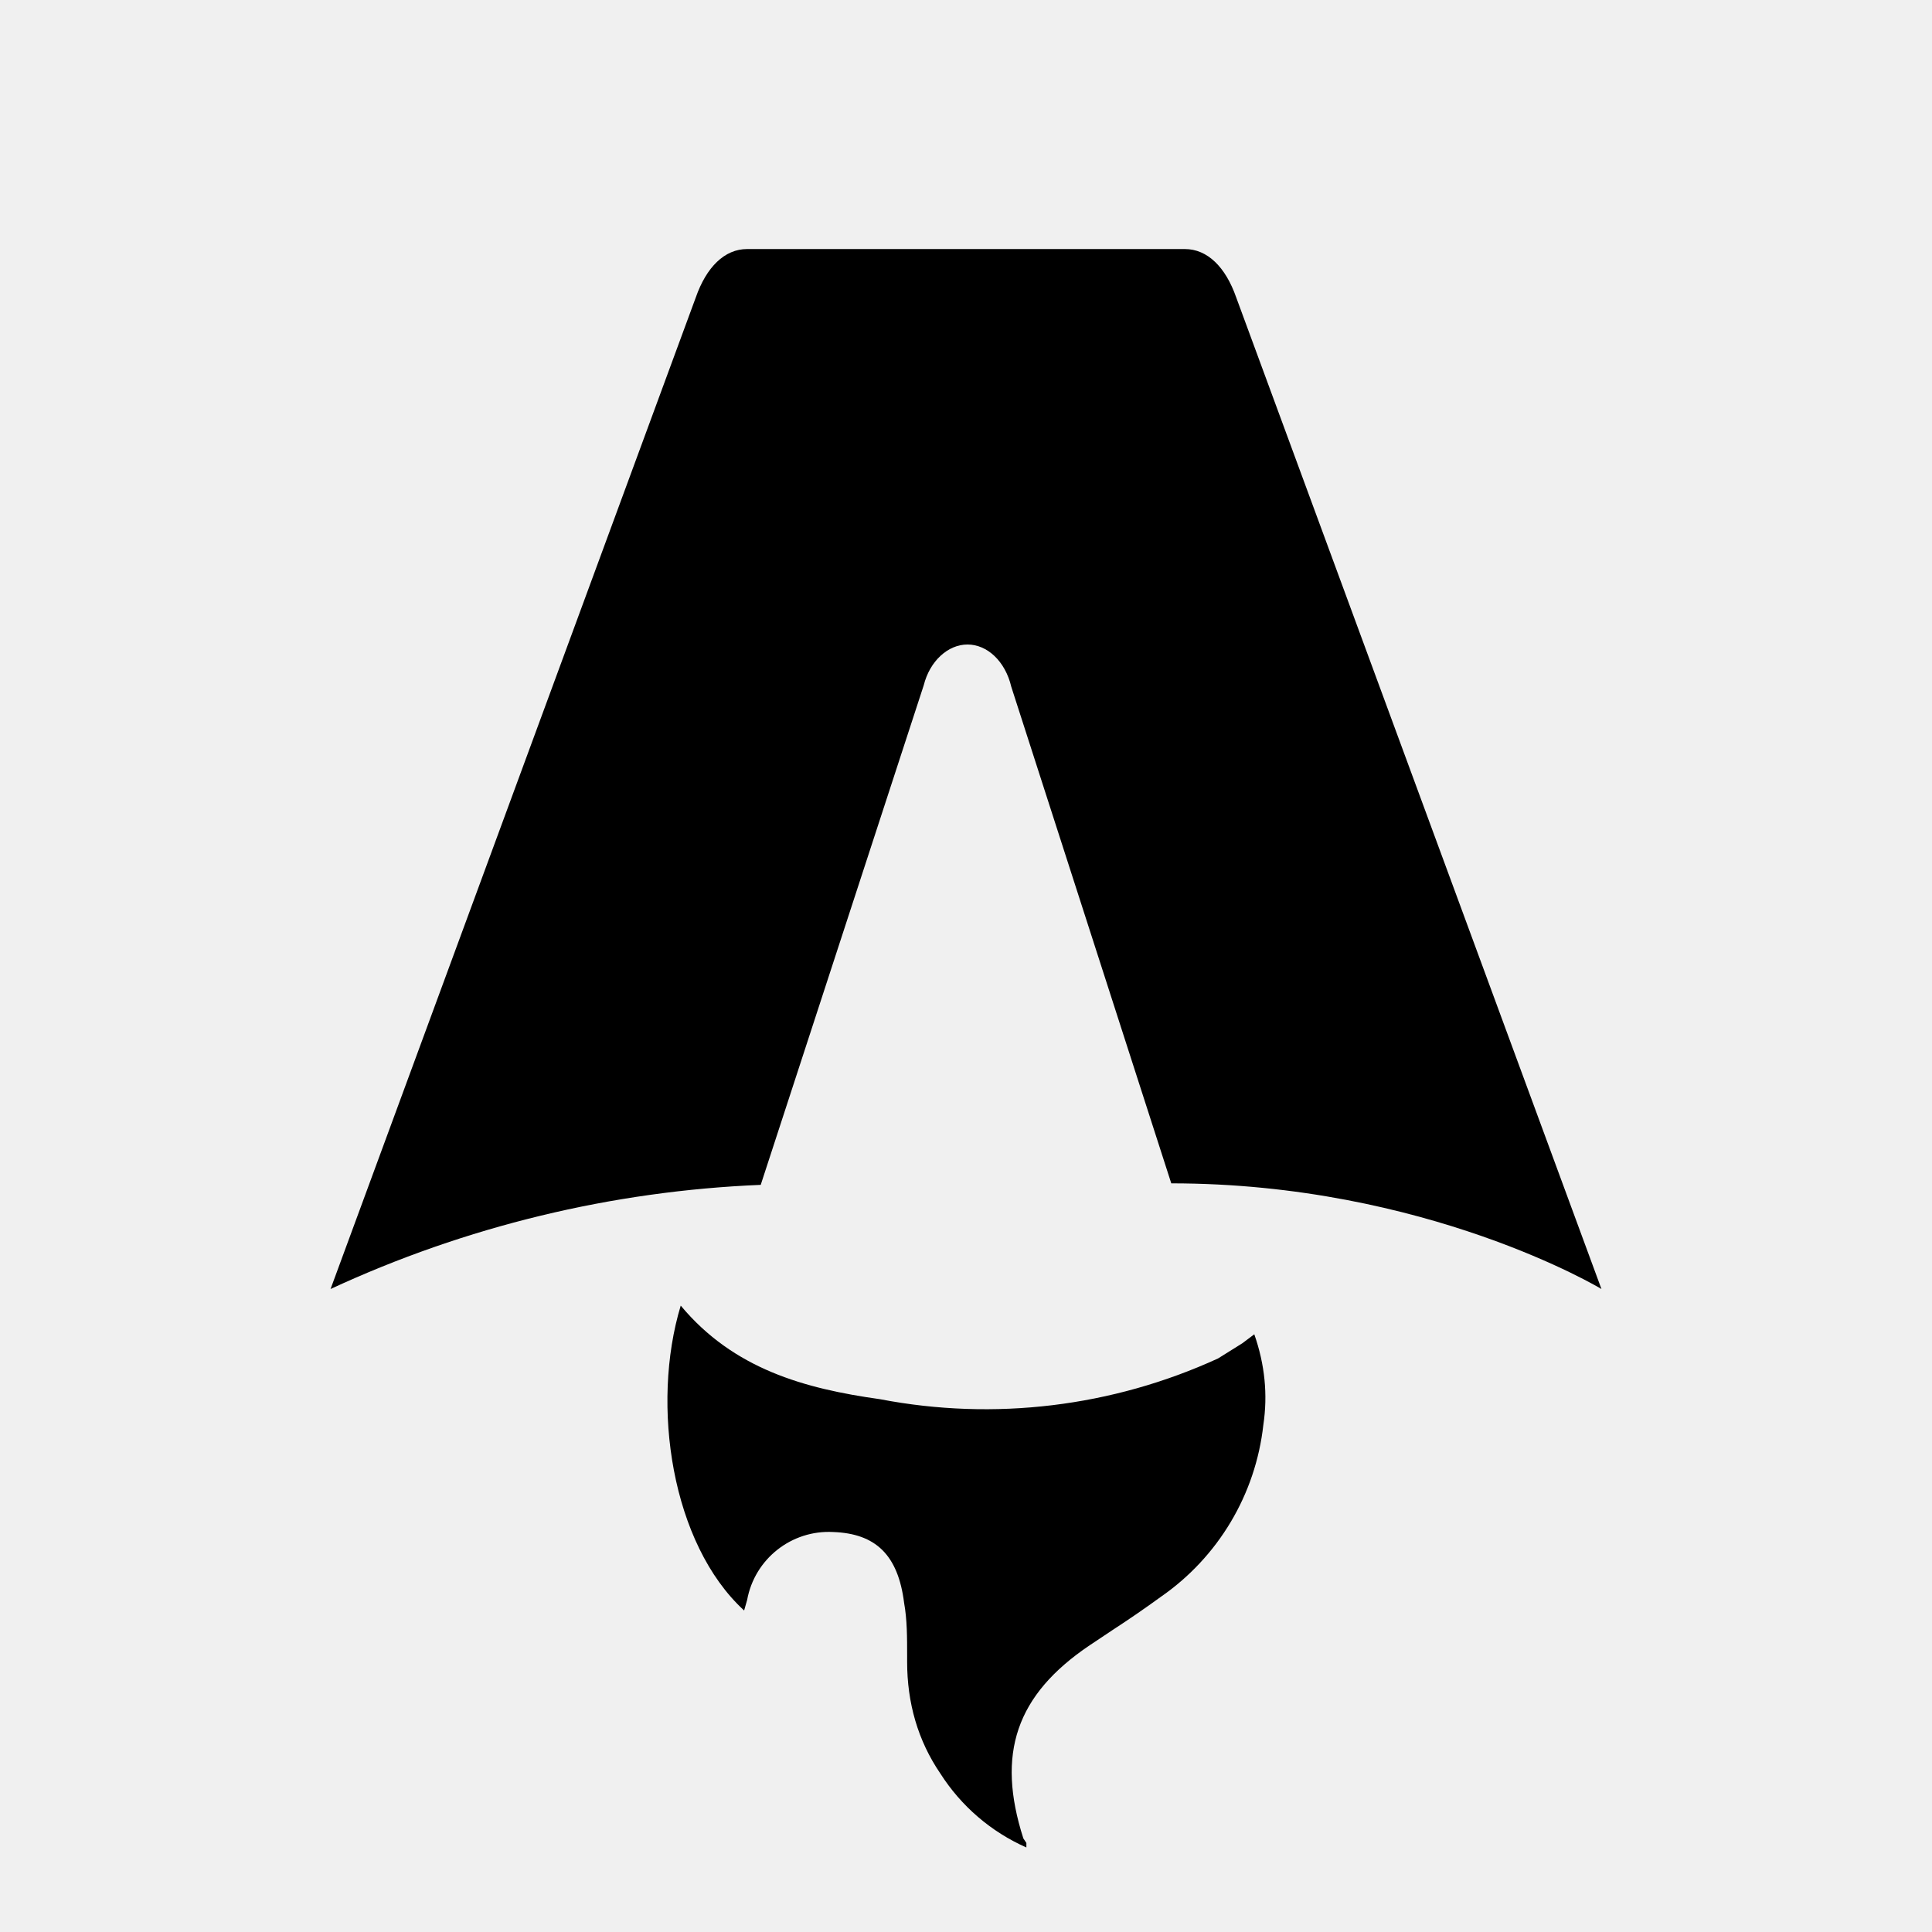
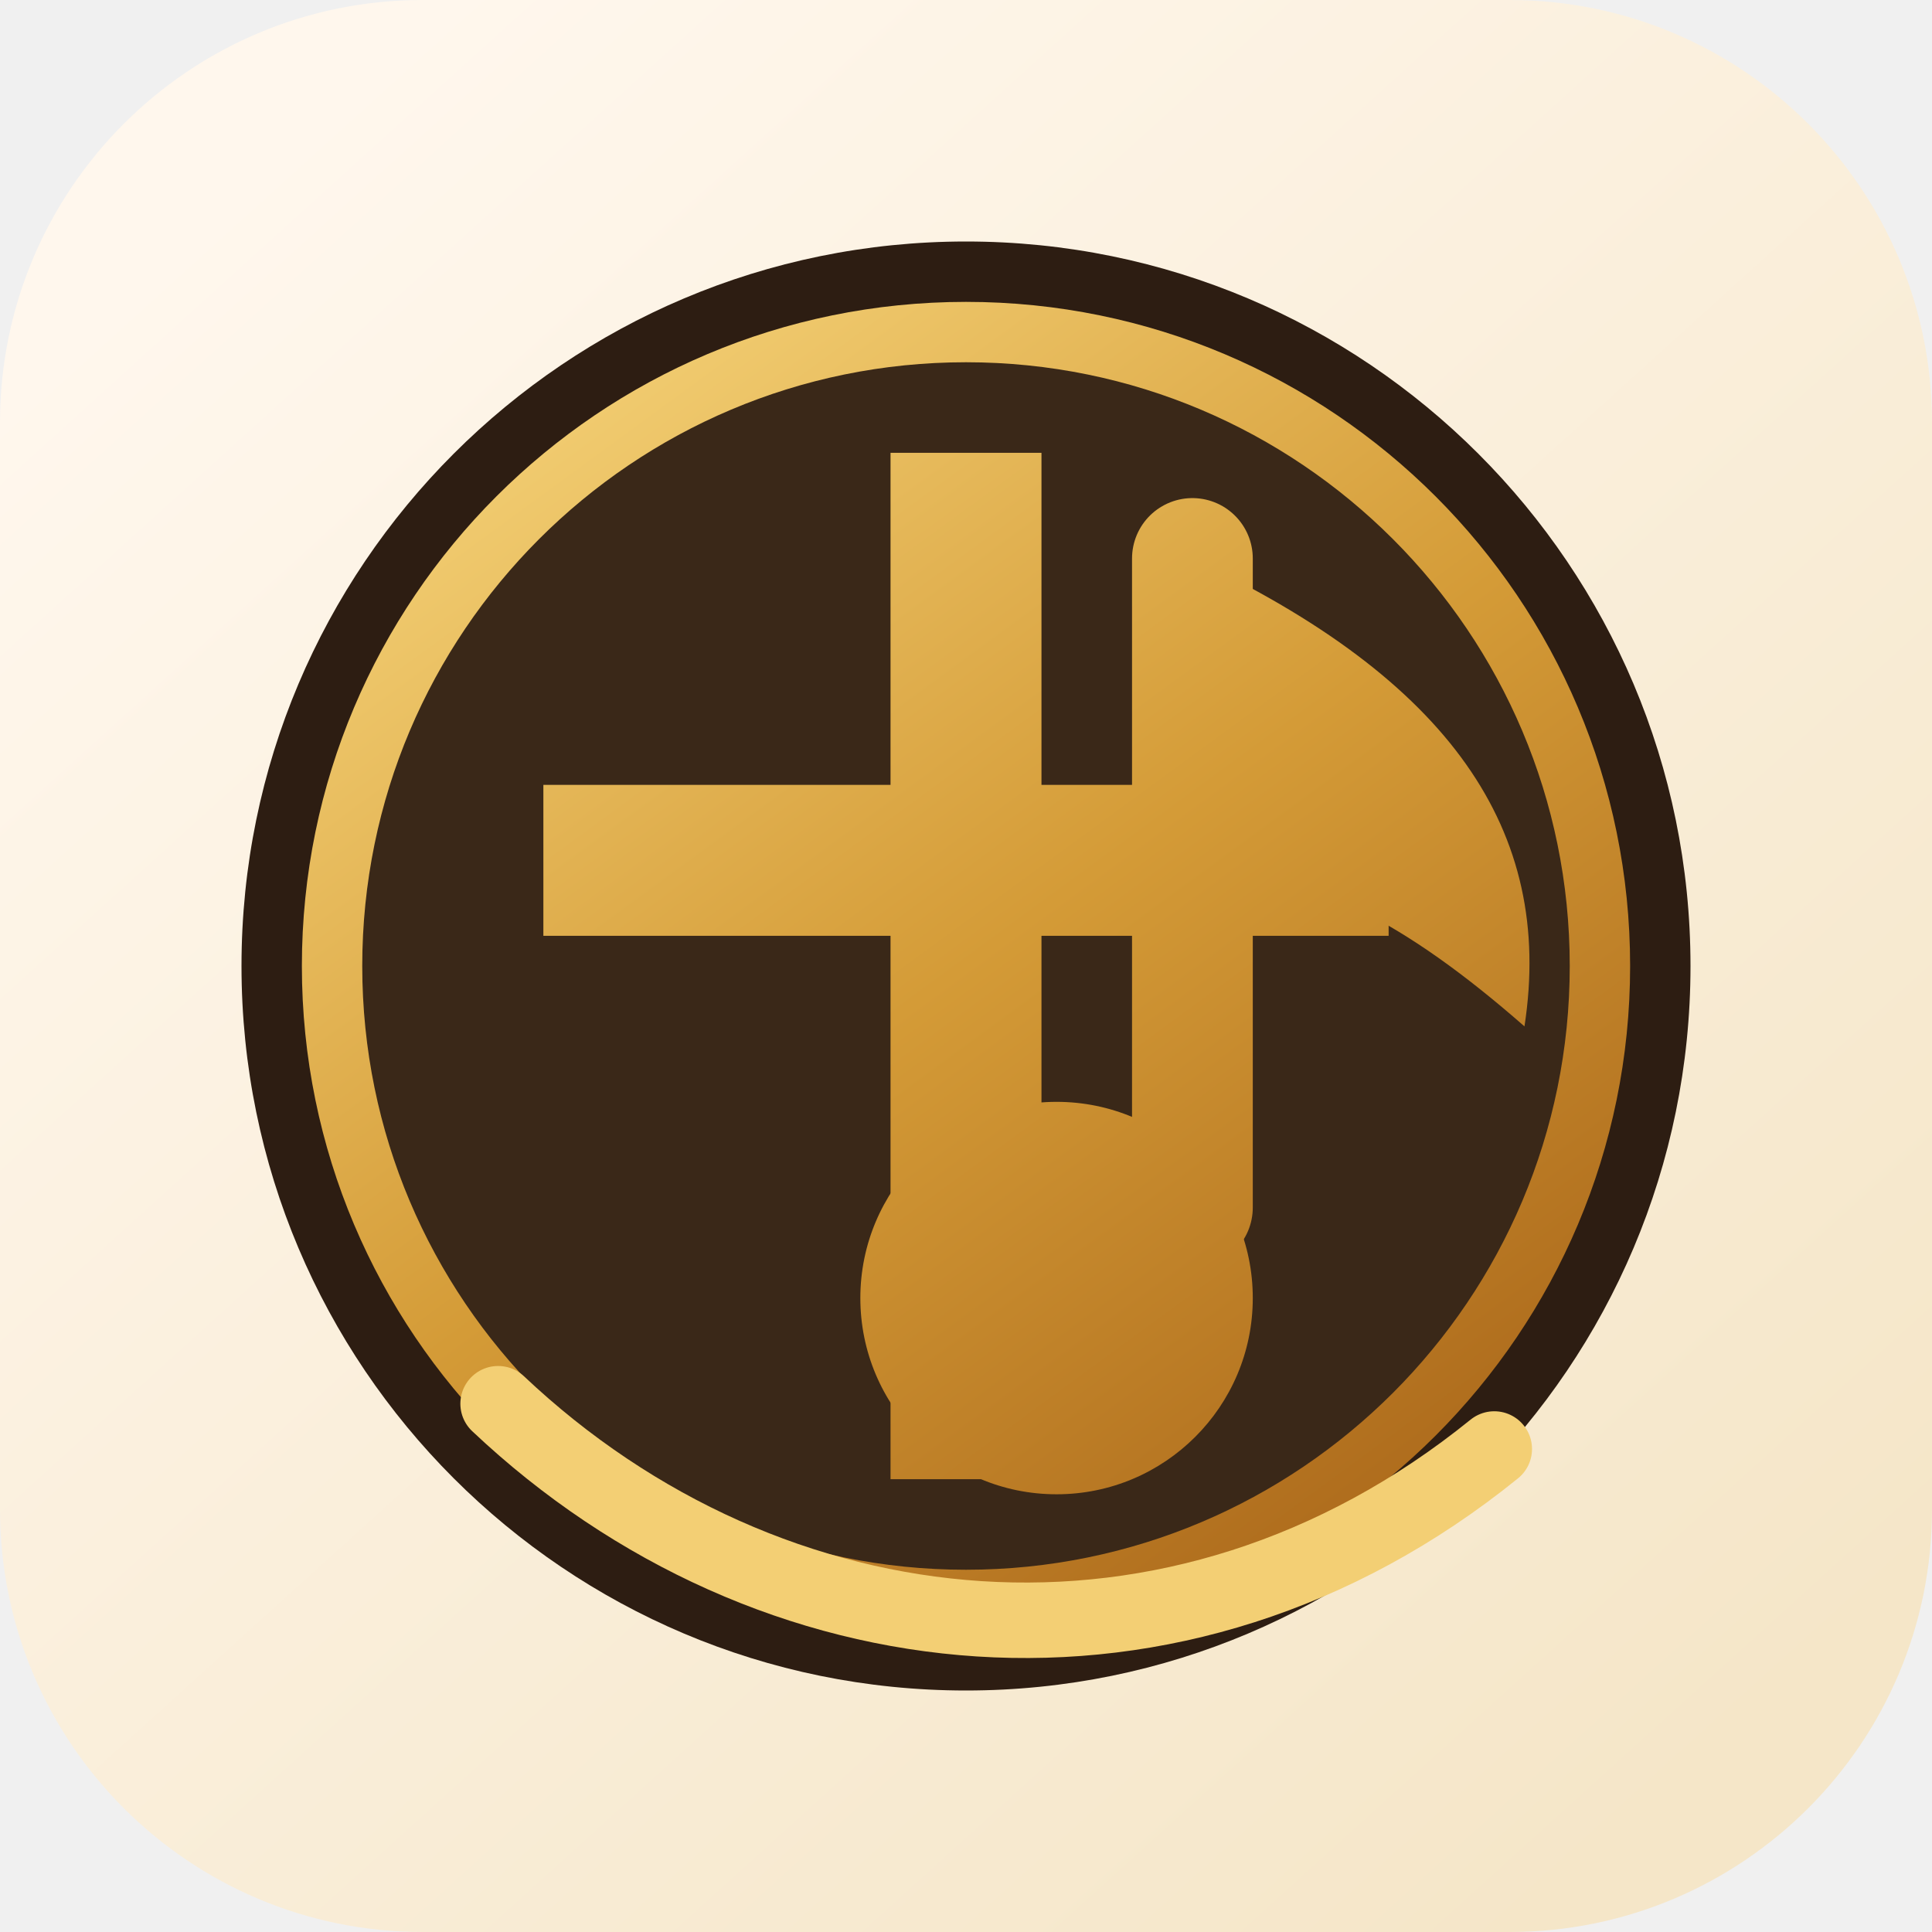
- <svg xmlns="http://www.w3.org/2000/svg" fill="none" viewBox="0 0 128 128">
-   <path d="M50.4 78.5a75.1 75.1 0 0 0-28.5 6.9l24.2-65.7c.7-2 1.9-3.2 3.4-3.2h29c1.5 0 2.7 1.2 3.4 3.2l24.2 65.7s-11.6-7-28.5-7L67 45.5c-.4-1.7-1.6-2.8-2.9-2.8-1.3 0-2.5 1.1-2.9 2.7L50.4 78.5Zm-1.1 28.2Zm-4.2-20.2c-2 6.6-.6 15.8 4.2 20.2a17.5 17.5 0 0 1 .2-.7 5.5 5.5 0 0 1 5.7-4.5c2.8.1 4.3 1.5 4.7 4.7.2 1.1.2 2.3.2 3.5v.4c0 2.7.7 5.2 2.2 7.4a13 13 0 0 0 5.7 4.9v-.3l-.2-.3c-1.8-5.6-.5-9.5 4.4-12.8l1.5-1a73 73 0 0 0 3.2-2.2 16 16 0 0 0 6.8-11.4c.3-2 .1-4-.6-6l-.8.6-1.6 1a37 37 0 0 1-22.4 2.7c-5-.7-9.7-2-13.2-6.2Z" />
-   <style>
-         path { fill: #000; }
-         @media (prefers-color-scheme: dark) {
-             path { fill: #FFF; }
-         }
-     </style>
+ <svg xmlns="http://www.w3.org/2000/svg" width="128" height="128" viewBox="0 0 128 128">
+   <defs>
+     <linearGradient id="bg" x1="16" y1="12" x2="112" y2="118" gradientUnits="userSpaceOnUse">
+       <stop offset="0" stop-color="#FFF7ED" />
+       <stop offset="1" stop-color="#F5E6C8" />
+     </linearGradient>
+     <linearGradient id="gold" x1="36" y1="24" x2="96" y2="106" gradientUnits="userSpaceOnUse">
+       <stop offset="0" stop-color="#F3CF74" />
+       <stop offset="0.48" stop-color="#D49B37" />
+       <stop offset="1" stop-color="#A86418" />
+     </linearGradient>
+   </defs>
+   <rect width="128" height="128" rx="28" fill="url(#bg)" />
+   <circle cx="64" cy="64" r="48" fill="#2D1D12" />
+   <circle cx="64" cy="64" r="42" fill="#3A2818" stroke="url(#gold)" stroke-width="4" />
+   <path d="M59 30h10v68H59z" fill="url(#gold)" />
+   <path d="M36 52h56v10H36z" fill="url(#gold)" />
+   <path d="M79 37v43" stroke="url(#gold)" stroke-width="8" stroke-linecap="round" />
+   <path d="M79 37c17 8 24 18 22 31-8-7-14-10-22-11V37Z" fill="url(#gold)" />
+   <circle cx="70" cy="86" r="13" fill="url(#gold)" />
+   <path d="M33 93c18 17 45 20 66 3" fill="none" stroke="#F3CF74" stroke-width="5" stroke-linecap="round" />
</svg>
